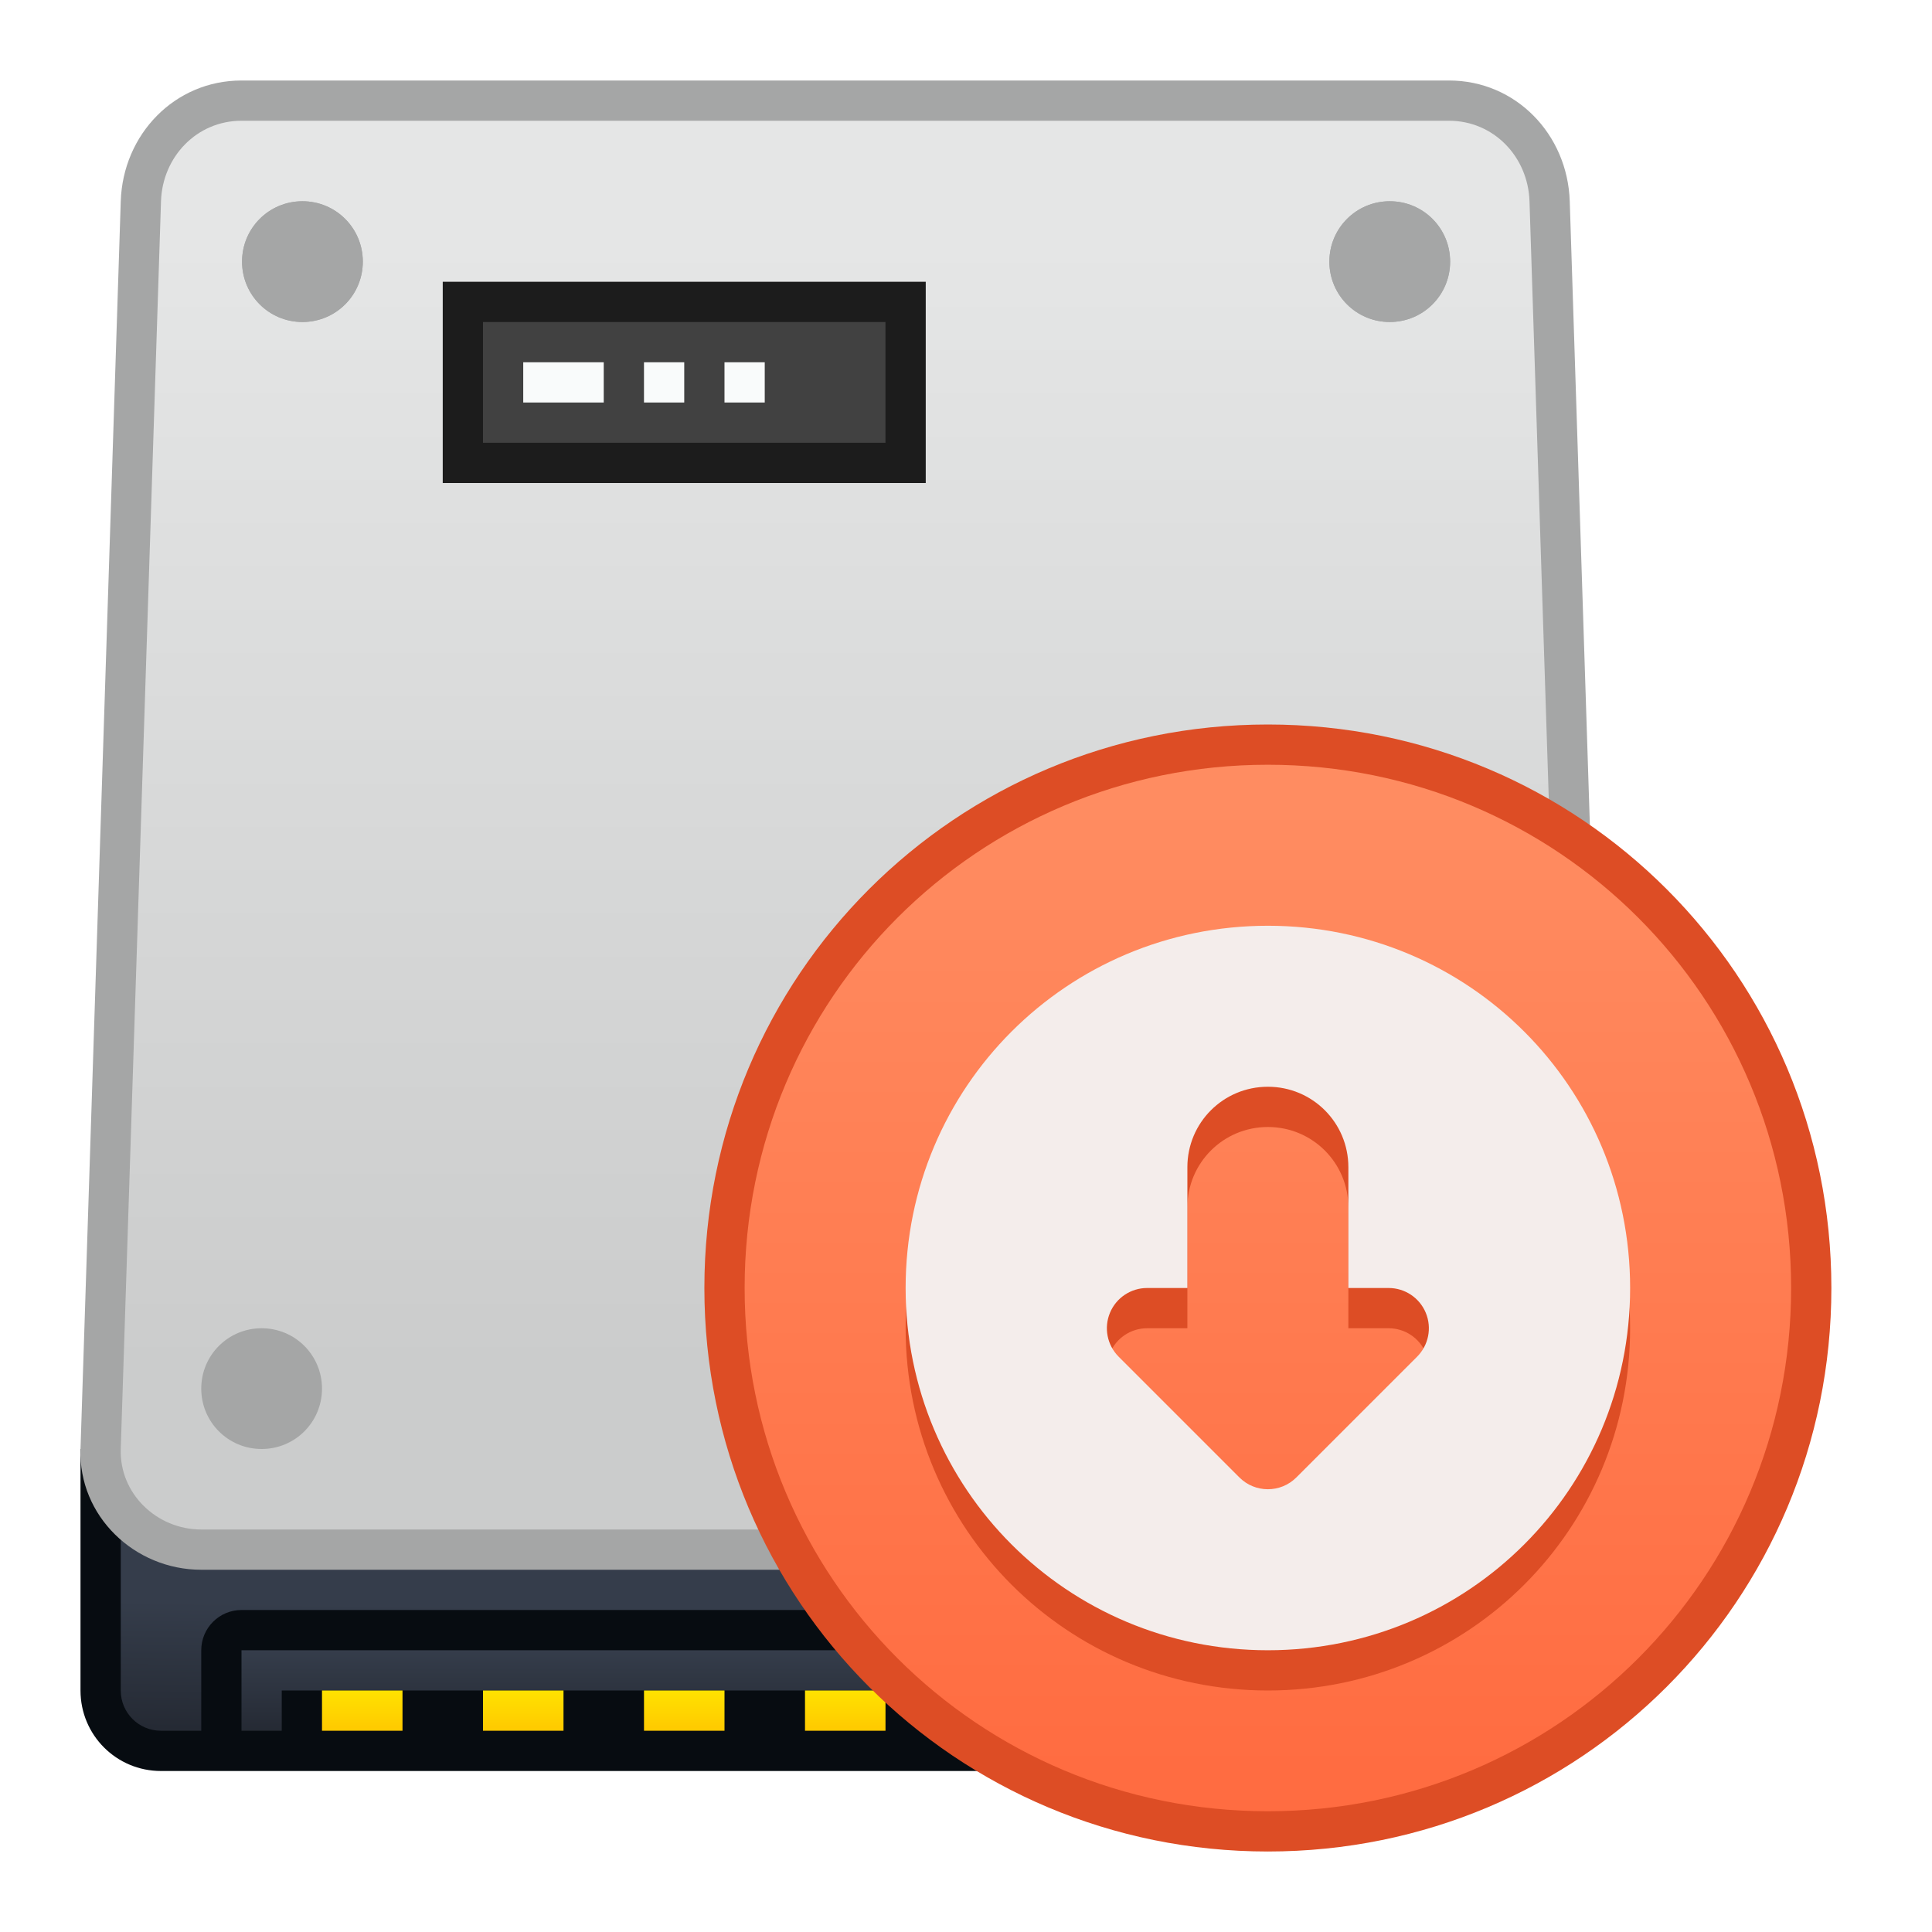
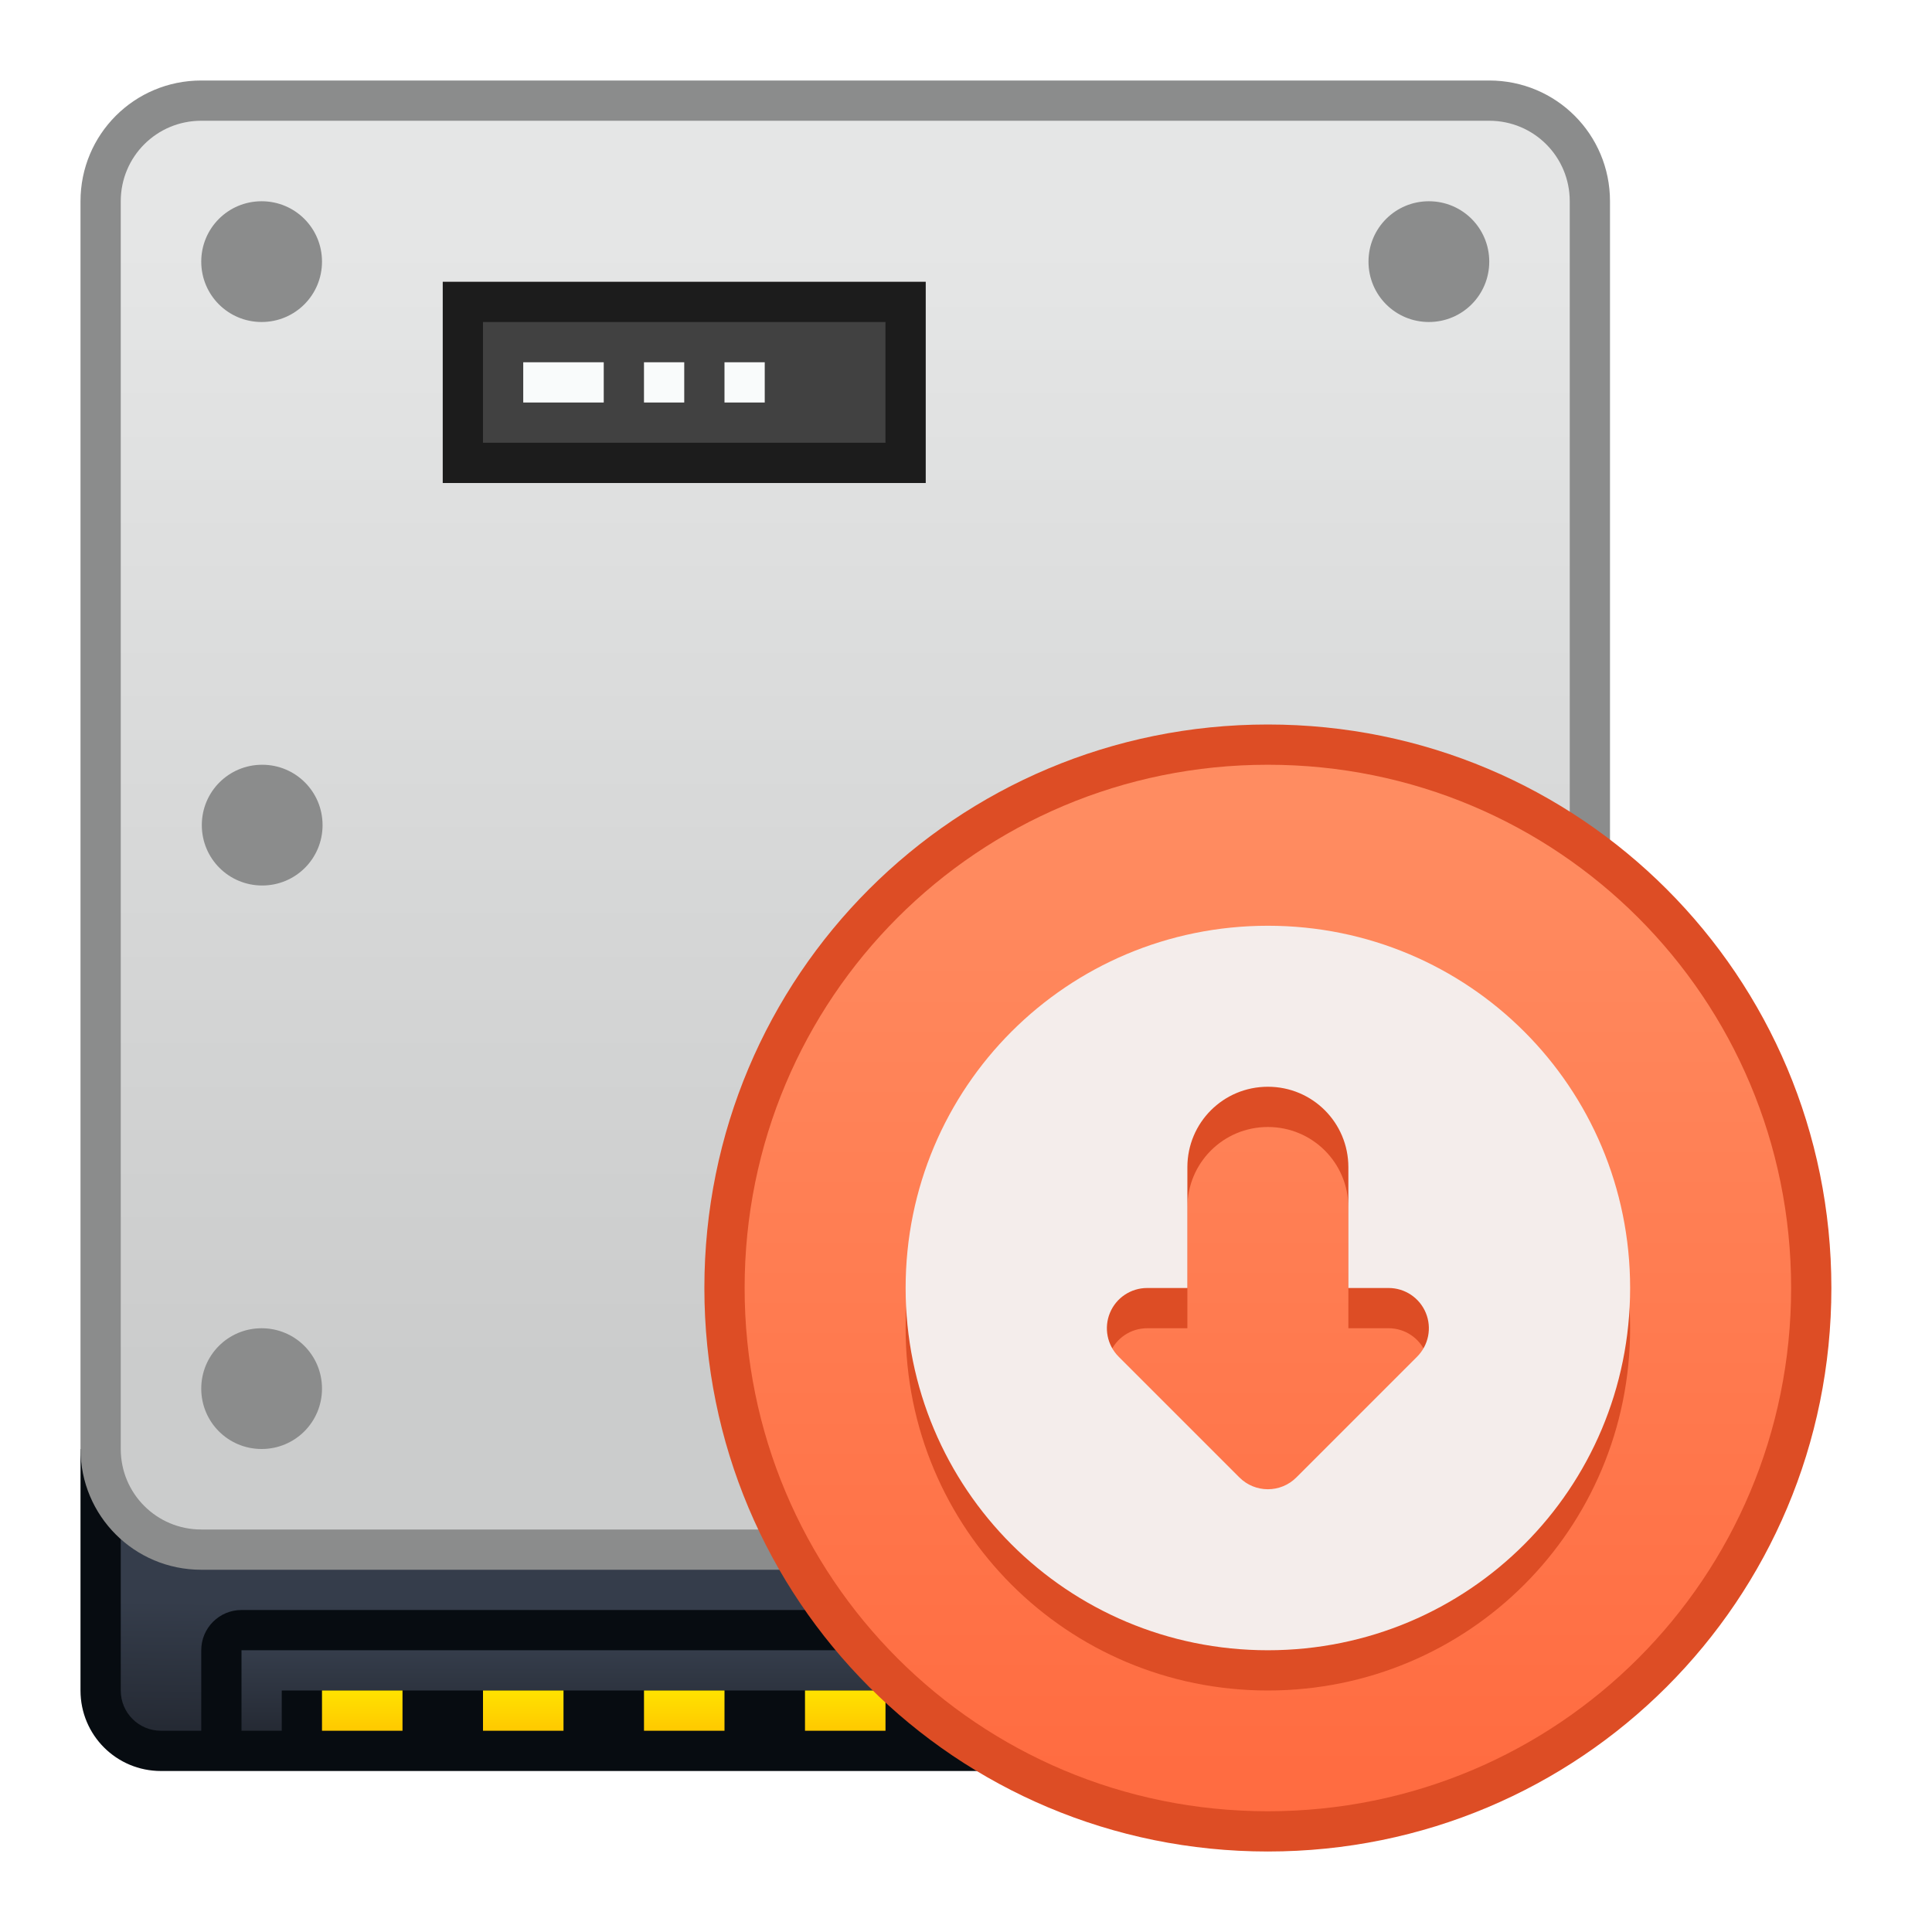
<svg xmlns="http://www.w3.org/2000/svg" xmlns:xlink="http://www.w3.org/1999/xlink" width="48" height="48" viewBox="0 0 48 48" version="1.1" id="svg8">
  <defs id="defs2">
    <style type="text/css" id="current-color-scheme">
      .ColorScheme-Text {
        color:#122036;
      }
      </style>
    <style type="text/css" id="current-color-scheme-5">
      .ColorScheme-Text {
        color:#122036;
      }
      </style>
    <linearGradient id="linearGradient1378">
      <stop style="stop-color:#cbcccc;stop-opacity:1" offset="0" id="stop1374" />
      <stop style="stop-color:#e5e6e6;stop-opacity:1" offset="1" id="stop1376" />
    </linearGradient>
    <style id="current-color-scheme-2" type="text/css">
      .ColorScheme-Text {
        color:#122036;
      }
      </style>
    <style id="current-color-scheme-5-1" type="text/css">
      .ColorScheme-Text {
        color:#122036;
      }
      </style>
    <style id="current-color-scheme-3" type="text/css">
      .ColorScheme-Text {
        color:#122036;
      }
      </style>
    <style id="current-color-scheme-0" type="text/css">
      .ColorScheme-Text {
        color:#122036;
      }
      </style>
    <style id="current-color-scheme-53562" type="text/css">
      .ColorScheme-Text {
        color:#122036;
      }
      </style>
    <style id="current-color-scheme-5-9" type="text/css">
      .ColorScheme-Text {
        color:#122036;
      }
      </style>
    <style id="current-color-scheme-3-12" type="text/css">
      .ColorScheme-Text {
        color:#122036;
      }
      </style>
    <style id="current-color-scheme-53" type="text/css">
      .ColorScheme-Text {
        color:#122036;
      }
      </style>
    <style type="text/css" id="current-color-scheme-5-5">
      .ColorScheme-Text {
        color:#122036;
      }
      </style>
    <style type="text/css" id="current-color-scheme-6">
      .ColorScheme-Text {
        color:#122036;
      }
      </style>
    <style type="text/css" id="current-color-scheme-5-2">
      .ColorScheme-Text {
        color:#122036;
      }
      </style>
    <style id="current-color-scheme-2-7" type="text/css">
      .ColorScheme-Text {
        color:#122036;
      }
      </style>
    <style id="current-color-scheme-5-1-0" type="text/css">
      .ColorScheme-Text {
        color:#122036;
      }
      </style>
    <linearGradient gradientTransform="translate(3,2)" y2="38.846" x2="9.045" y1="42" x1="9" gradientUnits="userSpaceOnUse" id="linearGradient1319-0" xlink:href="#linearGradient4506" />
    <style id="current-color-scheme-3-2" type="text/css">
      .ColorScheme-Text {
        color:#122036;
      }
      </style>
    <style id="current-color-scheme-535" type="text/css">
      .ColorScheme-Text {
        color:#122036;
      }
      </style>
    <style type="text/css" id="current-color-scheme-5356">
      .ColorScheme-Text {
        color:#122036;
      }
      </style>
    <style type="text/css" id="current-color-scheme-5-29">
      .ColorScheme-Text {
        color:#122036;
      }
      </style>
    <style type="text/css" id="current-color-scheme-3-1">
      .ColorScheme-Text {
        color:#122036;
      }
      </style>
    <style type="text/css" id="current-color-scheme-53-2">
      .ColorScheme-Text {
        color:#122036;
      }
      </style>
    <linearGradient gradientUnits="userSpaceOnUse" y2="307.65" x2="35" y1="309.65" x1="35" id="linearGradient981-5" xlink:href="#linearGradient4619" gradientTransform="translate(4.000002,0.9999811)" />
    <linearGradient id="linearGradient4627">
      <stop id="stop4623" offset="0" style="stop-color:#ffc900;stop-opacity:1" />
      <stop id="stop4625" offset="1" style="stop-color:#ffe200;stop-opacity:1" />
    </linearGradient>
    <linearGradient gradientTransform="translate(1,-3.8964844e-6)" gradientUnits="userSpaceOnUse" y2="309.65" x2="11" y1="310.65" x1="11" id="linearGradient1112" xlink:href="#linearGradient4627" />
    <linearGradient gradientUnits="userSpaceOnUse" y2="309.65" x2="11" y1="310.65" x1="11" id="linearGradient1112-1" xlink:href="#linearGradient4627" gradientTransform="translate(5,-7.7929688e-6)" />
    <linearGradient gradientUnits="userSpaceOnUse" y2="309.65" x2="11" y1="310.65" x1="11" id="linearGradient1112-8" xlink:href="#linearGradient4627" gradientTransform="translate(9,-7.7929688e-6)" />
    <linearGradient gradientUnits="userSpaceOnUse" y2="309.65" x2="11" y1="310.65" x1="11" id="linearGradient1112-3" xlink:href="#linearGradient4627" gradientTransform="translate(13,-7.7929688e-6)" />
    <linearGradient gradientTransform="translate(1,266.65)" gradientUnits="userSpaceOnUse" y2="42" x2="17" y1="44" x1="17" id="linearGradient1253" xlink:href="#linearGradient4506" />
    <linearGradient gradientTransform="translate(1,-266.65)" gradientUnits="userSpaceOnUse" y2="308.65" x2="30" y1="310.65" x1="30" id="linearGradient1261" xlink:href="#linearGradient4506" />
    <linearGradient id="linearGradient4506">
      <stop style="stop-color:#252a34;stop-opacity:1" offset="0" id="stop4502" />
      <stop style="stop-color:#353d4b;stop-opacity:1" offset="1" id="stop4504" />
    </linearGradient>
    <linearGradient gradientUnits="userSpaceOnUse" y2="309.65" x2="11" y1="310.65" x1="11" id="linearGradient1112-3-3" xlink:href="#linearGradient4627" gradientTransform="translate(18.40625,-9.9964844e-6)" />
    <linearGradient gradientUnits="userSpaceOnUse" y2="309.65" x2="11" y1="310.65" x1="11" id="linearGradient1112-3-3-3" xlink:href="#linearGradient4627" gradientTransform="translate(20.40625,-9.9964844e-6)" />
    <linearGradient gradientUnits="userSpaceOnUse" y2="309.65" x2="11" y1="310.65" x1="11" id="linearGradient1112-3-3-9" xlink:href="#linearGradient4627" gradientTransform="translate(22.40625,-9.9964844e-6)" />
    <linearGradient id="linearGradient4619">
      <stop style="stop-color:#67d924;stop-opacity:1" offset="0" id="stop4615" />
      <stop style="stop-color:#a3eb1e;stop-opacity:1" offset="1" id="stop4617" />
    </linearGradient>
    <linearGradient xlink:href="#linearGradient1378" id="linearGradient1056" gradientUnits="userSpaceOnUse" gradientTransform="translate(0,-1)" x1="17" y1="300.65" x2="17" y2="272.65" />
    <style id="current-color-scheme-9" type="text/css">
      .ColorScheme-Text {
        color:#122036;
      }
      </style>
    <style id="current-color-scheme-5-7" type="text/css">
      .ColorScheme-Text {
        color:#122036;
      }
      </style>
    <style type="text/css" id="current-color-scheme-2-5">
      .ColorScheme-Text {
        color:#122036;
      }
      </style>
    <style type="text/css" id="current-color-scheme-5-1-03">
      .ColorScheme-Text {
        color:#122036;
      }
      </style>
    <style type="text/css" id="current-color-scheme-3-6">
      .ColorScheme-Text {
        color:#122036;
      }
      </style>
    <linearGradient gradientTransform="translate(-0.5,-4e-6)" gradientUnits="userSpaceOnUse" y2="286.65" x2="32" y1="310.65" x1="32" id="linearGradient1043-4" xlink:href="#linearGradient1041" />
    <linearGradient id="linearGradient1041">
      <stop id="stop1037" offset="0" style="stop-color:#ff6c41;stop-opacity:1" />
      <stop id="stop1039" offset="1" style="stop-color:#ff8c61;stop-opacity:1" />
    </linearGradient>
  </defs>
  <g id="layer1" transform="translate(0,-266.65)">
    <g id="layer1-06" transform="translate(-3,-1)">
      <g id="layer1-92" transform="translate(3,1)">
        <g transform="translate(-3,-1)" id="layer1-9-2">
          <g id="g1066-3-6" transform="translate(3,2)">
            <path style="opacity:1;fill:#03080d;fill-opacity:0.98;stroke:none;stroke-width:2;stroke-linecap:round;stroke-linejoin:round;stroke-miterlimit:4;stroke-dasharray:none;stroke-opacity:1" d="m 2,301.65 v 2 1 3 c 0,1.108 0.892,2 2,2 h 34 c 1.108,0 2,-0.892 2,-2 v -3 -1 -2 H 38 4 Z" id="rect979-6-1" />
            <path style="opacity:1;fill:url(#linearGradient1319-0);fill-opacity:1;stroke:none;stroke-width:2;stroke-linecap:round;stroke-linejoin:round;stroke-miterlimit:4;stroke-dasharray:none;stroke-opacity:1" d="m 6,37 v 1 3 2 c 0,0.554 0.446,1 1,1 H 8 V 42 C 8,41.723 8.112,41.474 8.293,41.293 8.474,41.112 8.723,41 9,41 h 26 c 0.277,0 0.526,0.112 0.707,0.293 C 35.888,41.474 36,41.723 36,42 v 2 h 5 c 0.554,0 1,-0.446 1,-1 V 41 38 37 H 41 7 Z" id="rect981-0-8" transform="translate(-3,264.65)" />
-             <path style="opacity:1;fill:#a5a6a6;fill-opacity:1;stroke:none;stroke-width:2;stroke-linecap:round;stroke-linejoin:round;stroke-miterlimit:4;stroke-dasharray:none;stroke-opacity:1" d="m 6,267.65 h 30 c 1.662,0 2.946,1.339 3,3 l 1,31 c 0.054,1.661 -1.338,3 -3,3 H 5 c -1.662,0 -3.054,-1.339 -3,-3 l 1,-31 c 0.054,-1.661 1.338,-3 3,-3 z" id="rect975-6-7" />
-             <path style="opacity:1;fill:url(#linearGradient1056);fill-opacity:1;stroke:none;stroke-width:2;stroke-linecap:round;stroke-linejoin:round;stroke-miterlimit:4;stroke-dasharray:none;stroke-opacity:1" d="m 6,268.65 c -1.108,0 -1.964,0.893 -2,2 l -1,31 c -0.036,1.107 0.892,2 2,2 h 32 c 1.108,0 2.036,-0.893 2,-2 l -1,-31 c -0.036,-1.107 -0.892,-2 -2,-2 z" id="rect977-2-9" />
+             <path style="opacity:1;fill:#8b8c8c;fill-opacity:1;stroke:none;stroke-width:2;stroke-linecap:round;stroke-linejoin:round;stroke-miterlimit:4;stroke-dasharray:none;stroke-opacity:1" d="m 5,267.65 h 32 c 1.662,0 3,1.338 3,3 v 31 c 0,1.662 -1.338,3 -3,3 H 5 c -1.662,0 -3,-1.338 -3,-3 v -31 c 0,-1.662 1.338,-3 3,-3 z" id="rect975-6-7" />
+             <path style="opacity:1;fill:url(#linearGradient1056);fill-opacity:1;stroke:none;stroke-width:2;stroke-linecap:round;stroke-linejoin:round;stroke-miterlimit:4;stroke-dasharray:none;stroke-opacity:1" d="m 5,268.65 c -1.108,0 -2,0.892 -2,2 v 31 c 0,1.108 0.892,2 2,2 h 32 c 1.108,0 2,-0.892 2,-2 v -31 c 0,-1.108 -0.892,-2 -2,-2 z" id="rect977-2-9" />
          </g>
          <g id="layer1-7-2" transform="translate(8e-6,1.5e-5)">
            <g transform="translate(35,-15)" id="g1535-8">
              <g transform="translate(-35,15)" id="g911-9">
                <g transform="translate(-24,-4)" id="g5422-7">
                  <g id="layer1-6-0-3" transform="matrix(1.466667,0,0,1.466667,24.53333,-142.9033)">
                    <g id="g1473-9-6" transform="translate(31,2)" />
                  </g>
                  <g id="layer1-6-1-1" transform="matrix(1.466667,0,0,1.466667,24.73333,-143.0367)">
                    <g id="g1605-2-2" style="opacity:0.98" transform="translate(19,-11.99998)">
                      <g transform="translate(-24,295.65)" style="fill:none;fill-rule:evenodd;stroke:none;stroke-width:1;stroke-linejoin:round" id="Page-1-6-9">
                        <g style="stroke:#333333;stroke-width:2" id="Artboard-4-0-3" transform="translate(-532,-115)">
                          <g id="12-6-1" transform="translate(532,115)" />
                        </g>
                      </g>
                    </g>
                  </g>
                </g>
              </g>
            </g>
          </g>
          <path style="opacity:1;fill:url(#linearGradient981-5);fill-opacity:1;stroke:none;stroke-width:2;stroke-linecap:round;stroke-linejoin:round;stroke-miterlimit:4;stroke-dasharray:none;stroke-opacity:1" d="m 37.989,308.65 h 1.022 c 0.548,0 0.989,0.441 0.989,0.989 v 0.022 c 0,0.548 -0.441,0.989 -0.989,0.989 H 37.989 C 37.441,310.65 37,310.209 37,309.661 v -0.022 c 0,-0.548 0.441,-0.989 0.989,-0.989 z" id="rect885-9" />
          <path style="opacity:1;fill:url(#linearGradient1253);fill-opacity:1;stroke:none;stroke-width:2;stroke-linecap:round;stroke-linejoin:round;stroke-miterlimit:4;stroke-dasharray:none;stroke-opacity:1" d="m 9,308.65 v 2 h 1 v -1 h 1 15 v 1 h 1 v -1 -1 H 26 11 10 Z" id="rect1029" />
          <path style="opacity:1;fill:url(#linearGradient1261);fill-opacity:1;stroke:none;stroke-width:2;stroke-linecap:round;stroke-linejoin:round;stroke-miterlimit:4;stroke-dasharray:none;stroke-opacity:1" d="m 28,42 v 1 1 h 1 v -1 h 1 v 1 h 1 v -1 h 1 v 1 h 1 v -1 h 1 v 1 h 1 v -1 -1 z" transform="translate(0,266.65)" id="rect1043" />
          <path style="opacity:1;fill:url(#linearGradient1112);fill-opacity:1;stroke:none;stroke-width:2;stroke-linecap:round;stroke-linejoin:round;stroke-miterlimit:4;stroke-dasharray:none;stroke-opacity:1" d="m 11,309.65 h 2 v 1 h -2 z" id="rect1045" />
          <path style="opacity:1;fill:url(#linearGradient1112-1);fill-opacity:1;stroke:none;stroke-width:2;stroke-linecap:round;stroke-linejoin:round;stroke-miterlimit:4;stroke-dasharray:none;stroke-opacity:1" d="m 15,309.65 h 2 v 1 h -2 z" id="rect1045-7" />
          <path style="opacity:1;fill:url(#linearGradient1112-8);fill-opacity:1;stroke:none;stroke-width:2;stroke-linecap:round;stroke-linejoin:round;stroke-miterlimit:4;stroke-dasharray:none;stroke-opacity:1" d="m 19,309.65 h 2 v 1 h -2 z" id="rect1045-0" />
          <path style="opacity:1;fill:url(#linearGradient1112-3);fill-opacity:1;stroke:none;stroke-width:2;stroke-linecap:round;stroke-linejoin:round;stroke-miterlimit:4;stroke-dasharray:none;stroke-opacity:1" d="m 23,309.65 h 2 v 1 h -2 z" id="rect1045-06" />
          <path style="opacity:1;fill:url(#linearGradient1112-3-3);fill-opacity:1;stroke:none;stroke-width:2;stroke-linecap:round;stroke-linejoin:round;stroke-miterlimit:4;stroke-dasharray:none;stroke-opacity:1" d="m 29,309.65 h 1 V 310.65 h -1 z" id="rect1045-06-5" />
          <path style="opacity:1;fill:url(#linearGradient1112-3-3-3);fill-opacity:1;stroke:none;stroke-width:2;stroke-linecap:round;stroke-linejoin:round;stroke-miterlimit:4;stroke-dasharray:none;stroke-opacity:1" d="m 31,309.65 h 1 V 310.65 h -1 z" id="rect1045-06-5-2" />
          <path style="opacity:1;fill:url(#linearGradient1112-3-3-9);fill-opacity:1;stroke:none;stroke-width:2;stroke-linecap:round;stroke-linejoin:round;stroke-miterlimit:4;stroke-dasharray:none;stroke-opacity:1" d="m 33,309.65 h 1 V 310.65 h -1 z" id="rect1045-06-5-7" />
        </g>
-         <path style="opacity:1;fill:#a5a6a6;fill-opacity:1;stroke:none;stroke-width:2;stroke-linecap:round;stroke-linejoin:round;stroke-miterlimit:4;stroke-dasharray:none;stroke-opacity:1" d="m 7.514,271.65 c 0.831,0 1.5,0.669 1.5,1.5 0,0.831 -0.669,1.5 -1.5,1.5 -0.831,0 -1.5,-0.669 -1.5,-1.5 0,-0.831 0.669,-1.5 1.5,-1.5 z" id="path950-2" />
-         <path style="opacity:1;fill:#a5a6a6;fill-opacity:1;stroke:none;stroke-width:2;stroke-linecap:round;stroke-linejoin:round;stroke-miterlimit:4;stroke-dasharray:none;stroke-opacity:1" d="m 34.528,271.65 c 0.831,0 1.5,0.669 1.5,1.5 0,0.831 -0.669,1.5 -1.5,1.5 -0.831,0 -1.5,-0.669 -1.5,-1.5 0,-0.831 0.669,-1.5 1.5,-1.5 z" id="path948-0" />
-         <path style="opacity:1;fill:#a5a6a6;fill-opacity:1;stroke:none;stroke-width:2;stroke-linecap:round;stroke-linejoin:round;stroke-miterlimit:4;stroke-dasharray:none;stroke-opacity:1" d="m 6.5,299.65 c 0.831,0 1.5,0.669 1.5,1.5 0,0.831 -0.669,1.5 -1.5,1.5 -0.831,0 -1.5,-0.669 -1.5,-1.5 0,-0.831 0.669,-1.5 1.5,-1.5 z" id="path942-2" />
+         <path style="opacity:1;fill:#8b8c8c;fill-opacity:1;stroke:none;stroke-width:2;stroke-linecap:round;stroke-linejoin:round;stroke-miterlimit:4;stroke-dasharray:none;stroke-opacity:1" d="m 6.5,271.65 c 0.831,0 1.5,0.669 1.5,1.5 0,0.831 -0.669,1.5 -1.5,1.5 -0.831,0 -1.5,-0.669 -1.5,-1.5 0,-0.831 0.669,-1.5 1.5,-1.5 z" id="path950-2" />
+         <path style="opacity:1;fill:#8b8c8c;fill-opacity:1;stroke:none;stroke-width:2;stroke-linecap:round;stroke-linejoin:round;stroke-miterlimit:4;stroke-dasharray:none;stroke-opacity:1" d="m 35.5,271.65 c 0.831,0 1.5,0.669 1.5,1.5 0,0.831 -0.669,1.5 -1.5,1.5 -0.831,0 -1.5,-0.669 -1.5,-1.5 0,-0.831 0.669,-1.5 1.5,-1.5 z" id="path948-0" />
+         <path style="opacity:1;fill:#8b8c8c;fill-opacity:1;stroke:none;stroke-width:2;stroke-linecap:round;stroke-linejoin:round;stroke-miterlimit:4;stroke-dasharray:none;stroke-opacity:1" d="m 6.5,299.65 c 0.831,0 1.5,0.669 1.5,1.5 0,0.831 -0.669,1.5 -1.5,1.5 -0.831,0 -1.5,-0.669 -1.5,-1.5 0,-0.831 0.669,-1.5 1.5,-1.5 z" id="path942-2" />
        <path style="opacity:1;fill:#a5a6a6;fill-opacity:1;stroke:none;stroke-width:2;stroke-linecap:round;stroke-linejoin:round;stroke-miterlimit:4;stroke-dasharray:none;stroke-opacity:1" d="m 35.5,299.65 c 0.831,0 1.5,0.669 1.5,1.5 0,0.831 -0.669,1.5 -1.5,1.5 -0.831,0 -1.5,-0.669 -1.5,-1.5 0,-0.831 0.669,-1.5 1.5,-1.5 z" id="rect977-4" />
      </g>
      <g id="layer1-7-3" transform="translate(8e-6,1.5e-5)">
        <g transform="translate(35,-15)" id="g1535-7">
          <g transform="translate(-35,15)" id="g911-5">
            <g transform="translate(-24,-4)" id="g5422-9">
              <g id="layer1-6-0-2" transform="matrix(1.466667,0,0,1.466667,24.53333,-142.9033)">
                <g id="g1473-9-2" transform="translate(31,2)" />
              </g>
              <g id="layer1-6-1-8" transform="matrix(1.466667,0,0,1.466667,24.73333,-143.0367)">
                <g id="g1605-2-9" style="opacity:0.98" transform="translate(19,-11.99998)">
                  <g transform="translate(-24,295.65)" style="fill:none;fill-rule:evenodd;stroke:none;stroke-width:1;stroke-linejoin:round" id="Page-1-6-7">
                    <g style="stroke:#333333;stroke-width:2" id="Artboard-4-0-36" transform="translate(-532,-115)">
                      <g id="12-6-12" transform="translate(532,115)" />
                    </g>
                  </g>
                </g>
              </g>
            </g>
          </g>
        </g>
      </g>
      <g transform="translate(-28.47829,-3.242641)" id="layer1-1">
        <g transform="translate(13,-7)" id="g1645">
          <g id="layer1-2" transform="translate(31,25.99999)" />
          <g id="g1176">
            <g transform="translate(-57,-96)" id="g894">
              <path style="opacity:0.98;fill:#181818;fill-opacity:1;stroke:none;stroke-width:2;stroke-linecap:round;stroke-linejoin:round;stroke-miterlimit:4;stroke-dasharray:none;stroke-dashoffset:0;stroke-opacity:1" d="m 86.478,380.893 h 12 v 5 h -12 z" id="rect1082-2" />
              <path style="opacity:0.98;fill:#414141;fill-opacity:1;stroke:none;stroke-width:2;stroke-linecap:round;stroke-linejoin:round;stroke-miterlimit:4;stroke-dasharray:none;stroke-dashoffset:0;stroke-opacity:1" d="m 87.478,381.893 h 10 v 3 h -10 z" id="rect1084-7" />
              <path style="opacity:0.98;fill:#fdffff;fill-opacity:1;stroke:none;stroke-width:2;stroke-linecap:round;stroke-linejoin:round;stroke-miterlimit:4;stroke-dasharray:none;stroke-dashoffset:0;stroke-opacity:1" d="m 88.478,382.893 h 2 v 1 h -2 z" id="rect1098-0" />
              <path style="opacity:0.98;fill:#fdffff;fill-opacity:1;stroke:none;stroke-width:2;stroke-linecap:round;stroke-linejoin:round;stroke-miterlimit:4;stroke-dasharray:none;stroke-dashoffset:0;stroke-opacity:1" d="m 91.478,382.893 h 1 v 1 h -1 z" id="rect1100-9" />
              <path style="opacity:0.98;fill:#fdffff;fill-opacity:1;stroke:none;stroke-width:2;stroke-linecap:round;stroke-linejoin:round;stroke-miterlimit:4;stroke-dasharray:none;stroke-dashoffset:0;stroke-opacity:1" d="m 93.478,382.893 h 1 v 1 h -1 z" id="rect1102-3" />
            </g>
          </g>
        </g>
      </g>
    </g>
-     <path id="path950" d="m 7.514,271.65 c 0.831,0 1.5,0.669 1.5,1.5 0,0.831 -0.669,1.5 -1.5,1.5 -0.831,0 -1.5,-0.669 -1.5,-1.5 0,-0.831 0.669,-1.5 1.5,-1.5 z" style="opacity:1;fill:#a5a6a6;fill-opacity:1;stroke:none;stroke-width:2;stroke-linecap:round;stroke-linejoin:round;stroke-miterlimit:4;stroke-dasharray:none;stroke-opacity:1" />
-     <path id="path948" d="m 34.528,271.65 c 0.831,0 1.5,0.669 1.5,1.5 0,0.831 -0.669,1.5 -1.5,1.5 -0.831,0 -1.5,-0.669 -1.5,-1.5 0,-0.831 0.669,-1.5 1.5,-1.5 z" style="opacity:1;fill:#a5a6a6;fill-opacity:1;stroke:none;stroke-width:2;stroke-linecap:round;stroke-linejoin:round;stroke-miterlimit:4;stroke-dasharray:none;stroke-opacity:1" />
+     <path style="opacity:1;fill:#8b8c8c;fill-opacity:1;stroke:none;stroke-width:2;stroke-linecap:round;stroke-linejoin:round;stroke-miterlimit:4;stroke-dasharray:none;stroke-opacity:1" d="m 6.514,285.65 c -0.831,0 -1.5,0.669 -1.5,1.5 0,0.831 0.669,1.5 1.5,1.5 0.831,0 1.5,-0.669 1.5,-1.5 0,-0.831 -0.669,-1.5 -1.5,-1.5 z" id="path950" />
    <path id="rect977-5" d="m 35,299.65 c 0.831,0 1.5,0.669 1.5,1.5 0,0.831 -0.669,1.5 -1.5,1.5 -0.831,0 -1.5,-0.669 -1.5,-1.5 0,-0.831 0.669,-1.5 1.5,-1.5 z" style="opacity:1;fill:#a5a6a6;fill-opacity:1;stroke:none;stroke-width:2;stroke-linecap:round;stroke-linejoin:round;stroke-miterlimit:4;stroke-dasharray:none;stroke-opacity:1" />
    <path id="rect992-5" d="m 31.5,284.65 c 7.756,0 14,6.244 14,14 v 4e-5 c 0,7.756 -6.244,14 -14,14 -7.756,0 -14,-6.244 -14,-14 v -4e-5 c 0,-7.756 6.244,-14 14,-14 z" style="opacity:1;fill:#dd4d25;fill-opacity:1;stroke:none;stroke-width:2;stroke-linecap:round;stroke-linejoin:round;stroke-miterlimit:4;stroke-dasharray:none;stroke-opacity:1" />
    <path id="rect992-2-4" d="m 31.5,285.65 c 7.202,0 13,5.798 13,13 v 4e-5 c 0,7.202 -5.798,13 -13,13 -7.202,0 -13,-5.798 -13,-13 v -4e-5 c 0,-7.202 5.798,-13 13,-13 z" style="opacity:1;fill:url(#linearGradient1043-4);fill-opacity:1;stroke:none;stroke-width:1.857;stroke-linecap:round;stroke-linejoin:round;stroke-miterlimit:4;stroke-dasharray:none;stroke-opacity:1" />
    <g transform="translate(59.49999,44)" id="layer1-0">
      <g id="g7878-3-7" transform="translate(39.00001,-16)">
        <path id="path7212-4-6-3-2-6" d="m -67,262.65 c -4.986,0 -9,4.014 -9,9 0,4.986 4.014,9 9,9 4.986,0 9,-4.014 9,-9 0,-4.986 -4.014,-9 -9,-9 z m 0,4 c 1.108,0 2,0.892 2,2 v 3 h 1 a 1,1 0 0 1 0.707,1.707 l -3,3 a 1,1 0 0 1 -1.414,0 l -3,-3 A 1,1 0 0 1 -70,271.65 h 1 v -3 c 0,-1.108 0.892,-2 2,-2 z" style="opacity:1;fill:#dd4d25;fill-opacity:1;stroke:none;stroke-width:1;stroke-opacity:1" />
        <path id="path7212-4-6-3-5" d="m -67,261.65 c -4.986,0 -9,4.014 -9,9 0,4.986 4.014,9 9,9 4.986,0 9,-4.014 9,-9 0,-4.986 -4.014,-9 -9,-9 z m 0,4 c 1.108,0 2,0.892 2,2 v 3 h 1 a 1,1 0 0 1 0.707,1.707 l -3,3 a 1,1 0 0 1 -1.414,0 l -3,-3 A 1,1 0 0 1 -70,270.65 h 1 v -3 c 0,-1.108 0.892,-2 2,-2 z" style="opacity:1;fill:#f4edeb;fill-opacity:1;stroke:none;stroke-width:1;stroke-opacity:1" />
      </g>
    </g>
  </g>
</svg>
